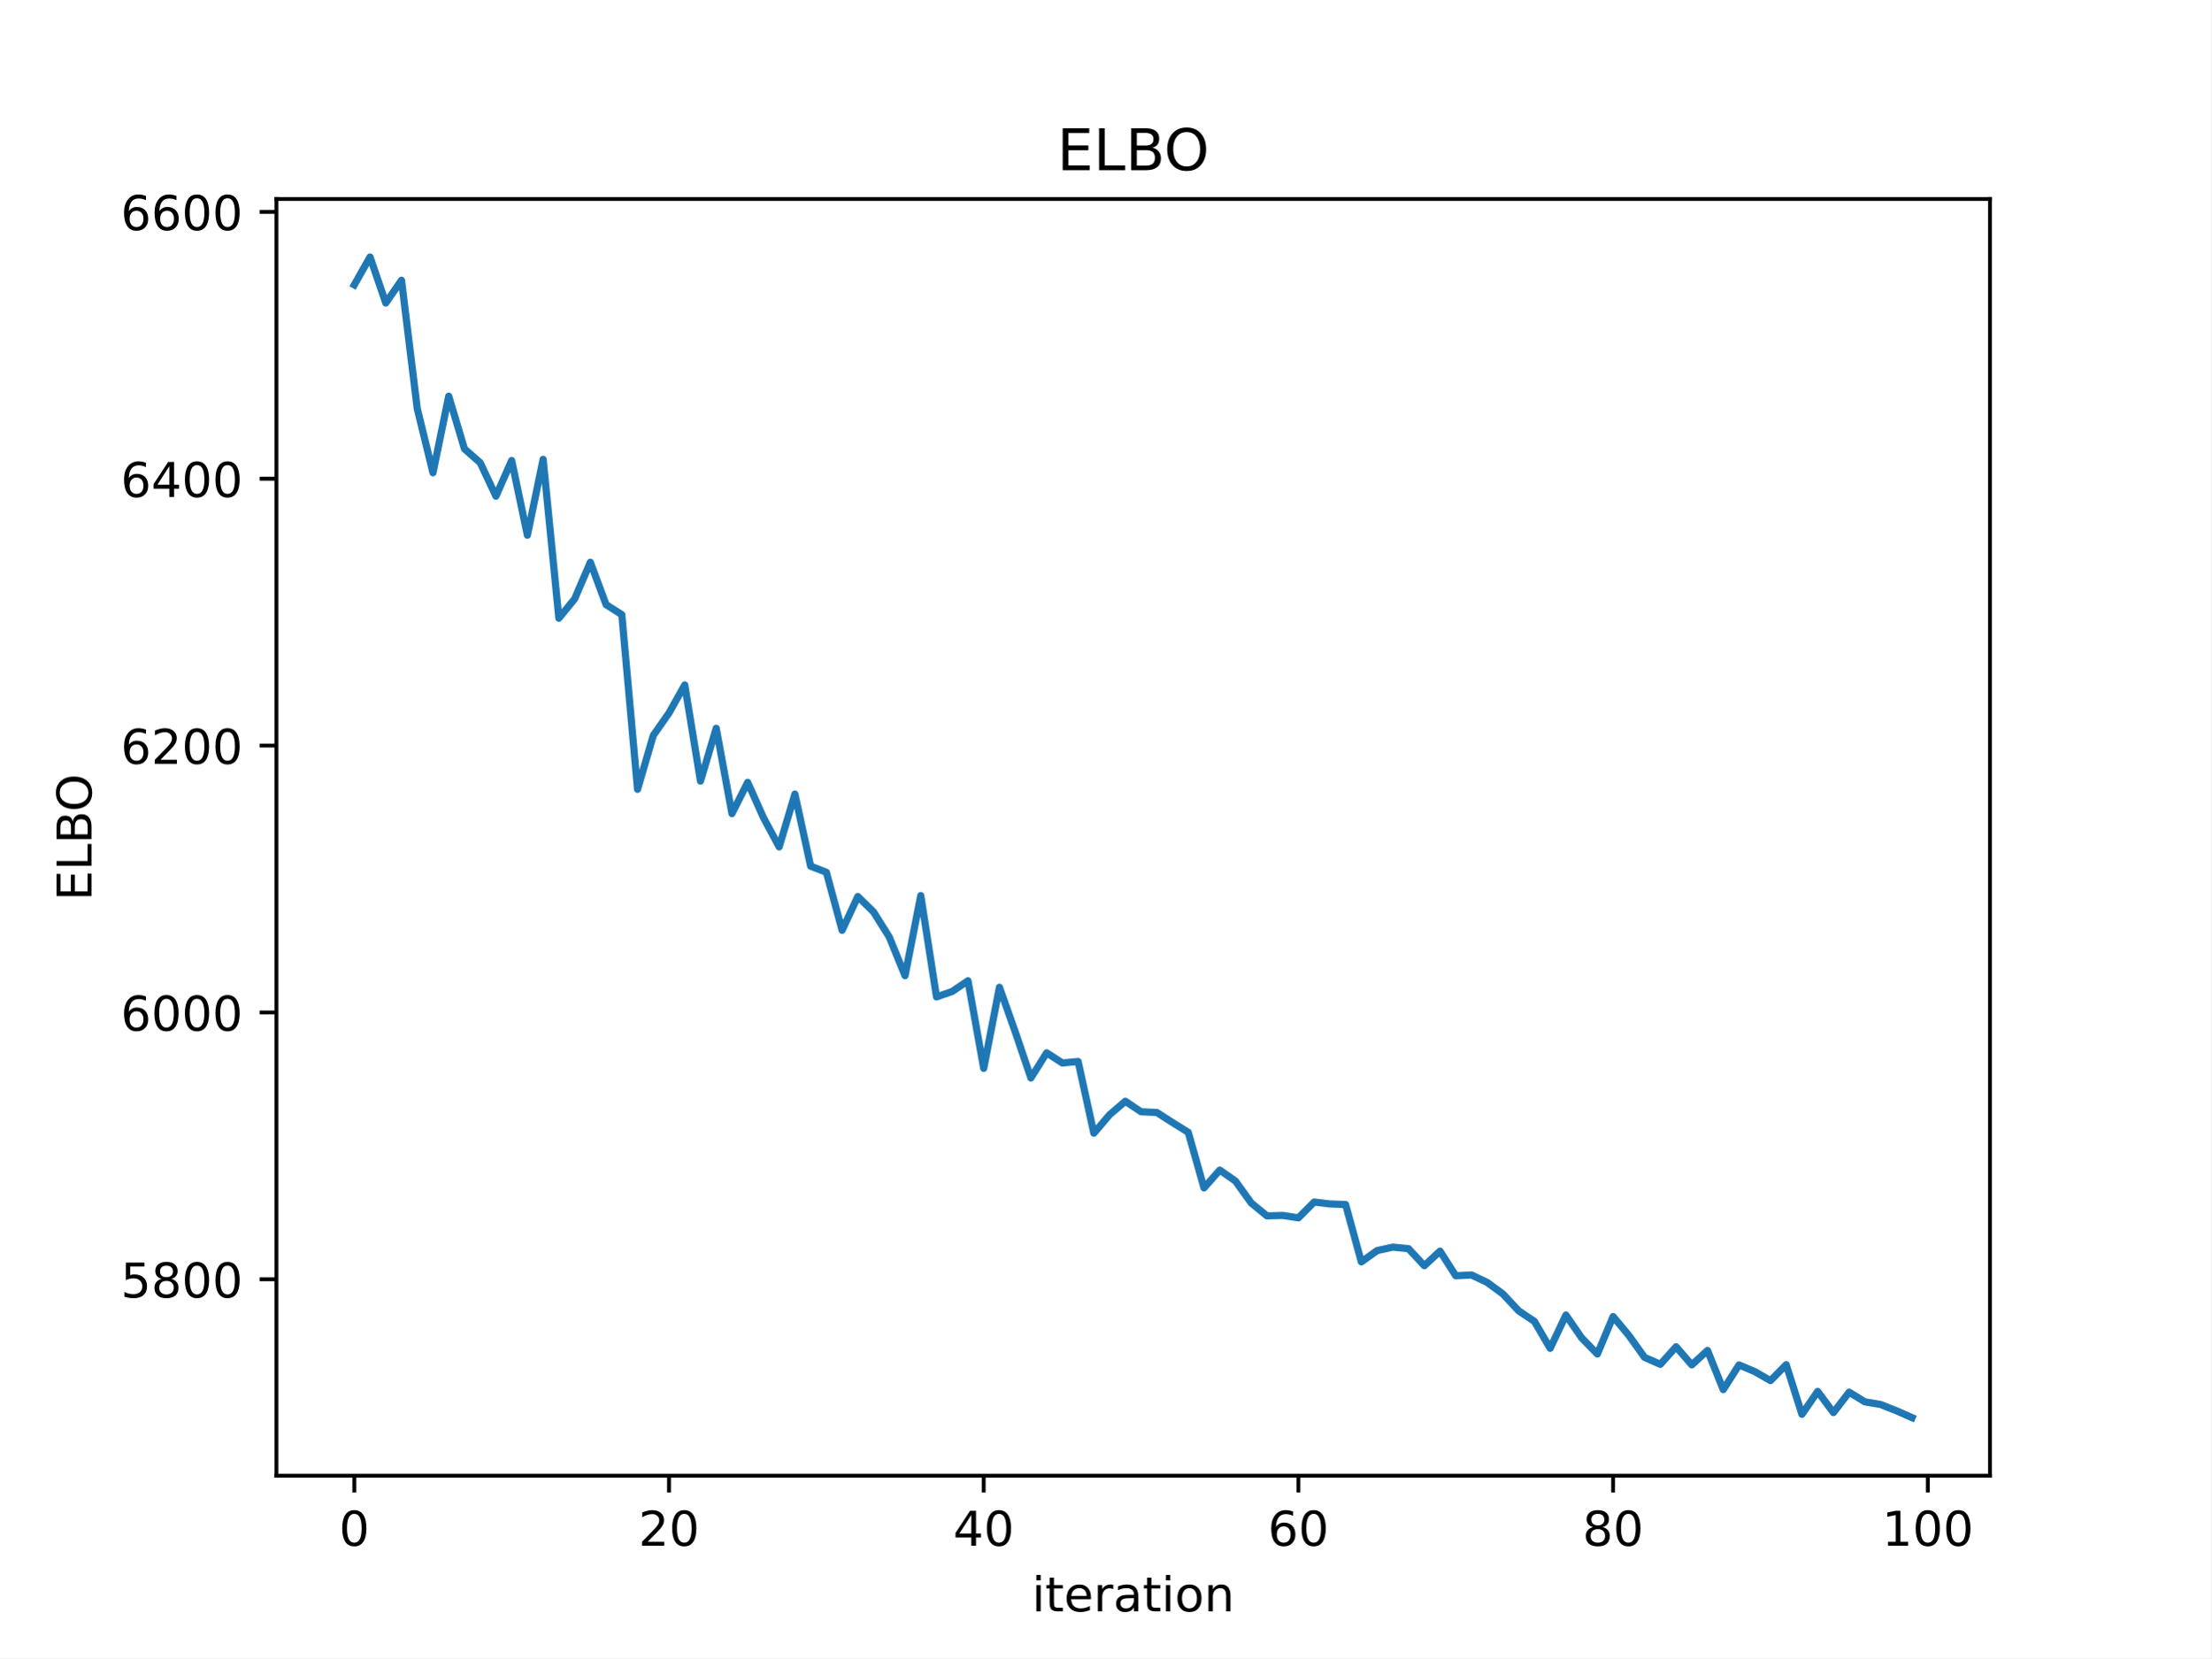
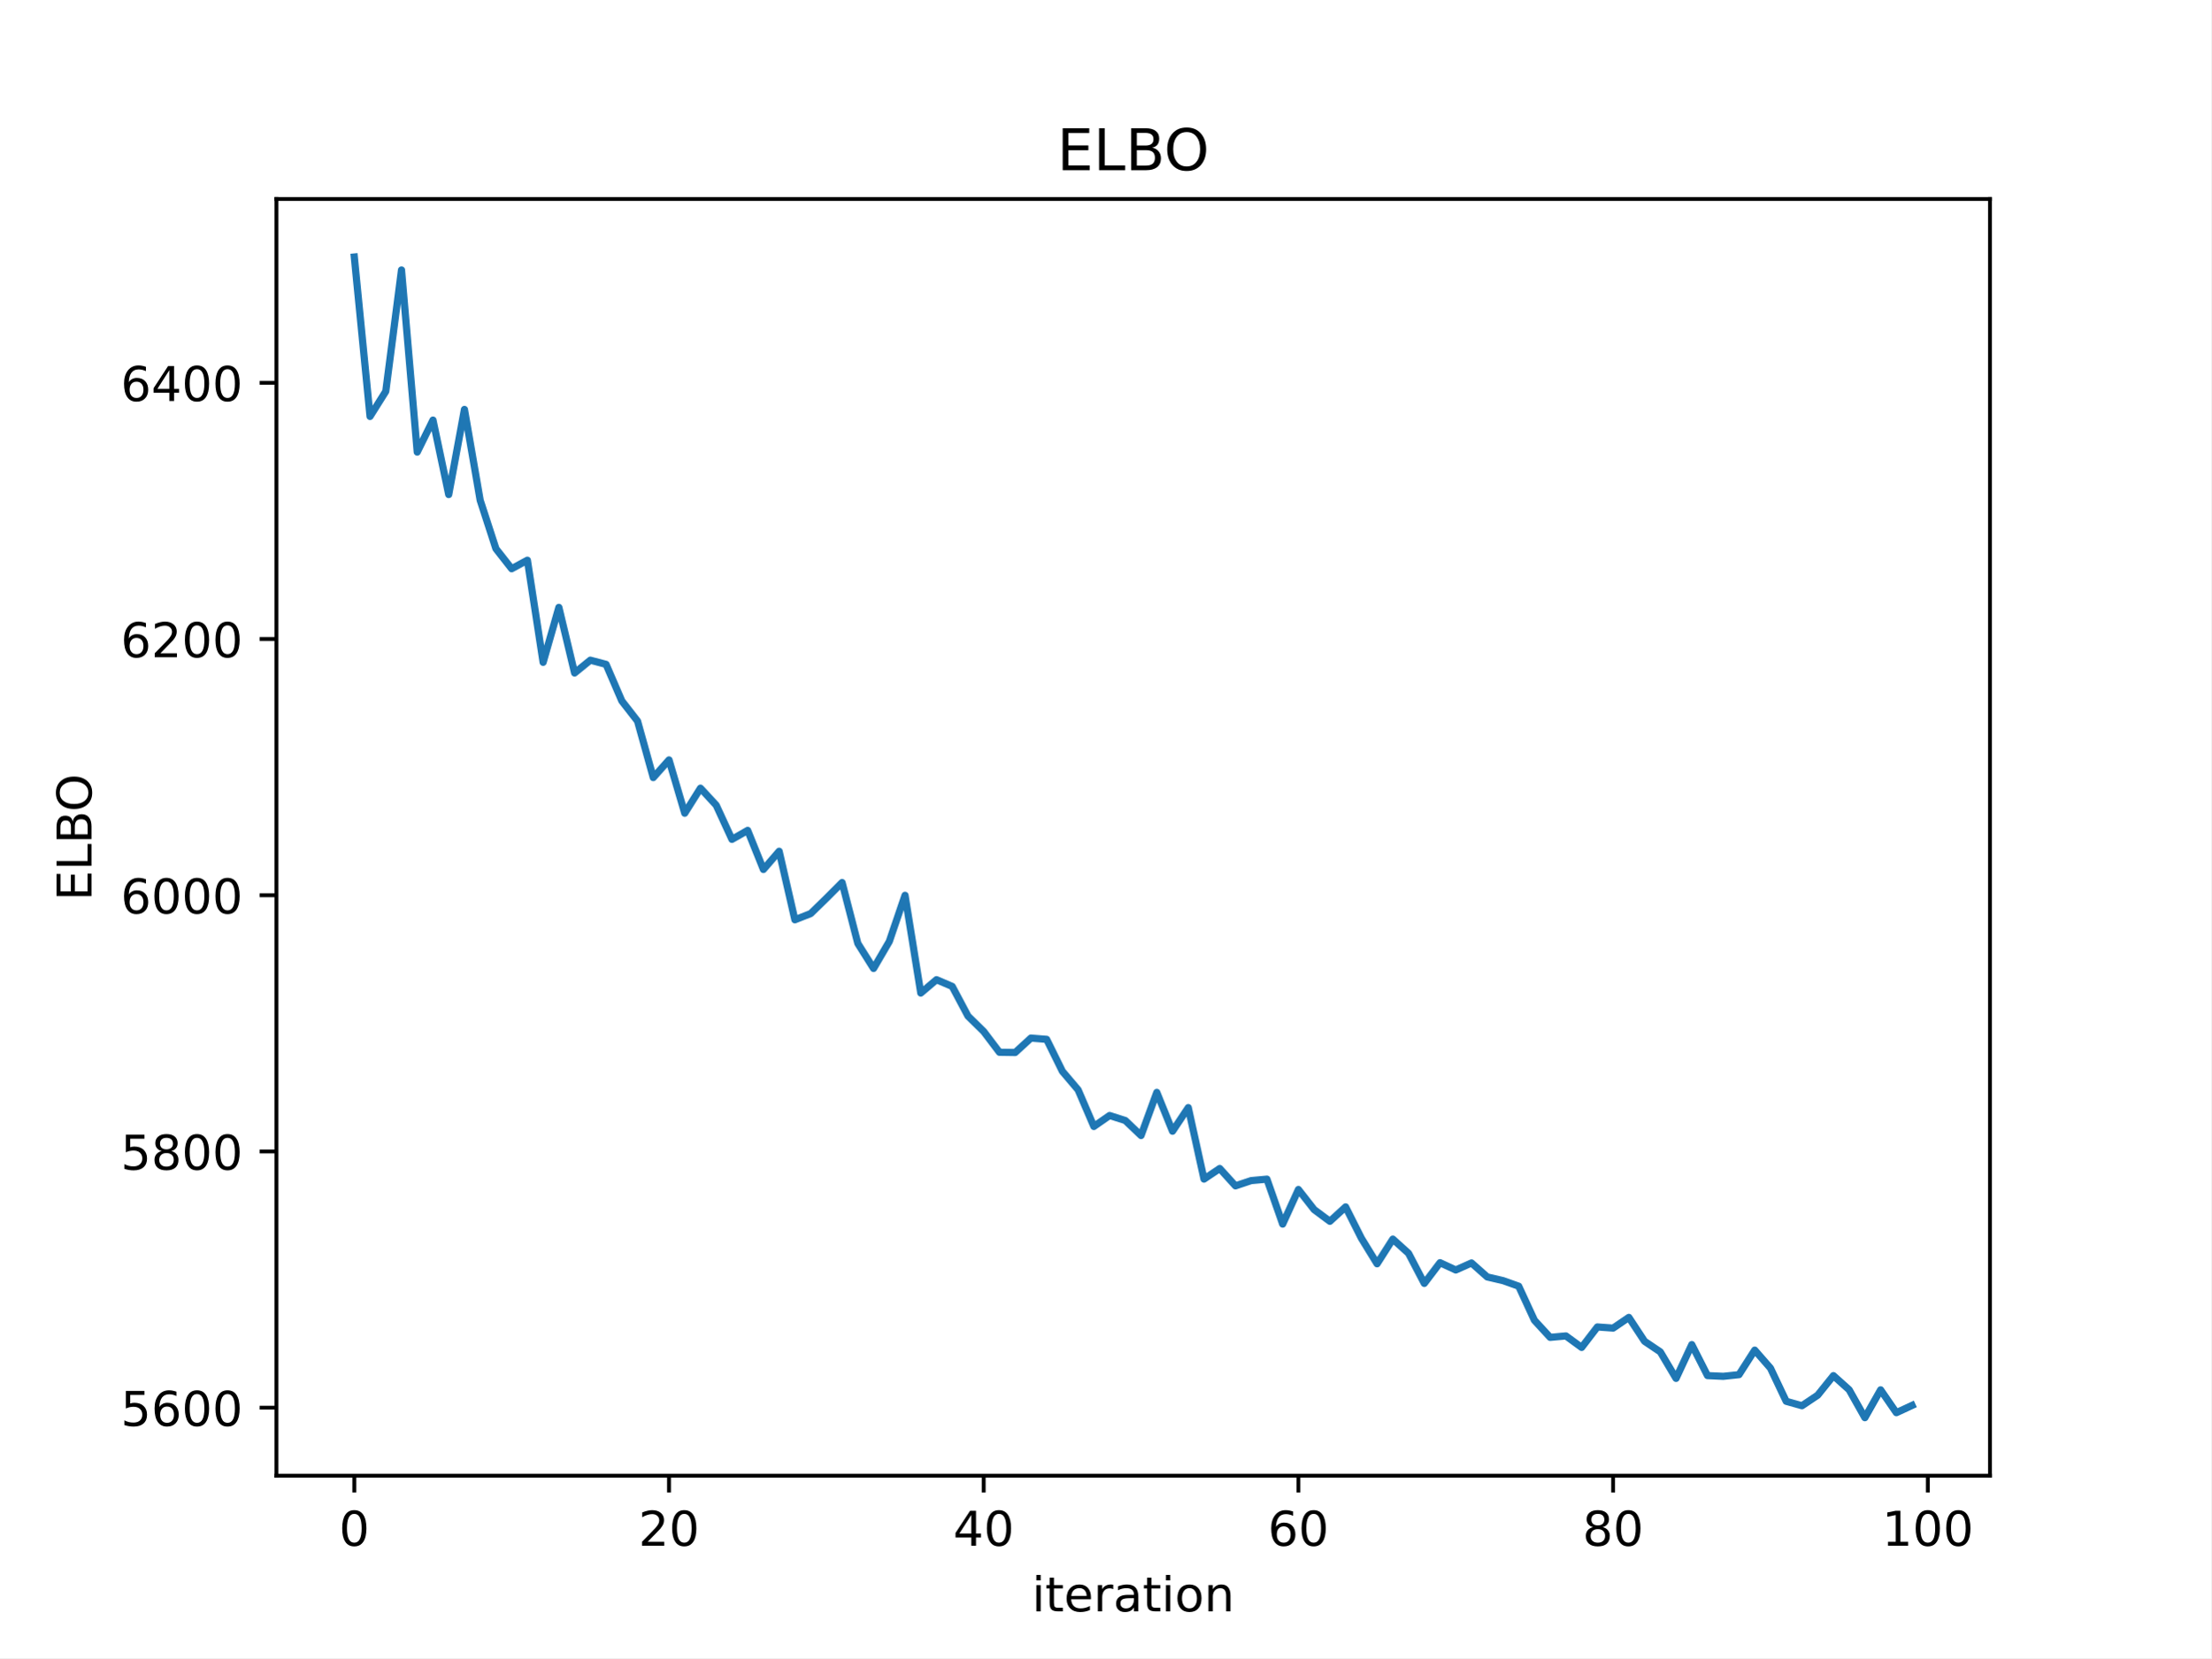
<svg xmlns="http://www.w3.org/2000/svg" xmlns:xlink="http://www.w3.org/1999/xlink" width="460.8pt" height="345.6pt" viewBox="0 0 460.8 345.6" version="1.1">
  <defs>
    <style type="text/css">*{stroke-linejoin: round; stroke-linecap: butt}</style>
  </defs>
  <g id="figure_1">
    <g id="patch_1">
      <path d="M 0 345.6  L 460.8 345.6  L 460.8 0  L 0 0  z " style="fill: #ffffff" />
    </g>
    <g id="axes_1">
      <g id="patch_2">
        <path d="M 57.6 307.584  L 414.72 307.584  L 414.72 41.472  L 57.6 41.472  z " style="fill: #ffffff" />
      </g>
      <g id="matplotlib.axis_1">
        <g id="xtick_1">
          <g id="line2d_1">
            <defs>
-               <path id="mb55c3560f4" d="M 0 0  L 0 3.5  " style="stroke: #000000; stroke-width: 0.8" />
-             </defs>
-             <g>
-               <use xlink:href="#mb55c3560f4" x="73.833" y="307.584" style="stroke: #000000; stroke-width: 0.8" />
+               <path id="m26f7dd9a3c" d="M 0 0  L 0 3.5  " style="stroke: #000000; stroke-width: 0.8" />
+             </defs>
+             <g>
+               <use xlink:href="#m26f7dd9a3c" x="73.833" y="307.584" style="stroke: #000000; stroke-width: 0.8" />
            </g>
          </g>
          <g id="text_1">
            <g transform="translate(70.65148 322.1824) scale(0.1 -0.1)">
              <defs>
                <path id="DejaVuSans-30" d="M 2034 4250  Q 1547 4250 1301 3770  Q 1056 3291 1056 2328  Q 1056 1369 1301 889  Q 1547 409 2034 409  Q 2525 409 2770 889  Q 3016 1369 3016 2328  Q 3016 3291 2770 3770  Q 2525 4250 2034 4250  z M 2034 4750  Q 2819 4750 3233 4129  Q 3647 3509 3647 2328  Q 3647 1150 3233 529  Q 2819 -91 2034 -91  Q 1250 -91 836 529  Q 422 1150 422 2328  Q 422 3509 836 4129  Q 1250 4750 2034 4750  z " transform="scale(0.015625)" />
              </defs>
              <use xlink:href="#DejaVuSans-30" />
            </g>
          </g>
        </g>
        <g id="xtick_2">
          <g id="line2d_2">
            <g>
-               <use xlink:href="#mb55c3560f4" x="139.42" y="307.584" style="stroke: #000000; stroke-width: 0.8" />
+               <use xlink:href="#m26f7dd9a3c" x="139.42" y="307.584" style="stroke: #000000; stroke-width: 0.8" />
            </g>
          </g>
          <g id="text_2">
            <g transform="translate(133.057 322.1824) scale(0.1 -0.1)">
              <defs>
                <path id="DejaVuSans-32" d="M 1228 531  L 3431 531  L 3431 0  L 469 0  L 469 531  Q 828 903 1448 1529  Q 2069 2156 2228 2338  Q 2531 2678 2651 2914  Q 2772 3150 2772 3378  Q 2772 3750 2511 3984  Q 2250 4219 1831 4219  Q 1534 4219 1204 4116  Q 875 4013 500 3803  L 500 4441  Q 881 4594 1212 4672  Q 1544 4750 1819 4750  Q 2544 4750 2975 4387  Q 3406 4025 3406 3419  Q 3406 3131 3298 2873  Q 3191 2616 2906 2266  Q 2828 2175 2409 1742  Q 1991 1309 1228 531  z " transform="scale(0.015625)" />
              </defs>
              <use xlink:href="#DejaVuSans-32" />
              <use xlink:href="#DejaVuSans-30" transform="translate(63.62305 0)" />
            </g>
          </g>
        </g>
        <g id="xtick_3">
          <g id="line2d_3">
            <g>
-               <use xlink:href="#mb55c3560f4" x="205.006" y="307.584" style="stroke: #000000; stroke-width: 0.8" />
+               <use xlink:href="#m26f7dd9a3c" x="205.006" y="307.584" style="stroke: #000000; stroke-width: 0.8" />
            </g>
          </g>
          <g id="text_3">
            <g transform="translate(198.6438 322.1824) scale(0.1 -0.1)">
              <defs>
                <path id="DejaVuSans-34" d="M 2419 4116  L 825 1625  L 2419 1625  L 2419 4116  z M 2253 4666  L 3047 4666  L 3047 1625  L 3713 1625  L 3713 1100  L 3047 1100  L 3047 0  L 2419 0  L 2419 1100  L 313 1100  L 313 1709  L 2253 4666  z " transform="scale(0.015625)" />
              </defs>
              <use xlink:href="#DejaVuSans-34" />
              <use xlink:href="#DejaVuSans-30" transform="translate(63.62305 0)" />
            </g>
          </g>
        </g>
        <g id="xtick_4">
          <g id="line2d_4">
            <g>
-               <use xlink:href="#mb55c3560f4" x="270.593" y="307.584" style="stroke: #000000; stroke-width: 0.8" />
+               <use xlink:href="#m26f7dd9a3c" x="270.593" y="307.584" style="stroke: #000000; stroke-width: 0.8" />
            </g>
          </g>
          <g id="text_4">
            <g transform="translate(264.2306 322.1824) scale(0.1 -0.1)">
              <defs>
                <path id="DejaVuSans-36" d="M 2113 2584  Q 1688 2584 1439 2293  Q 1191 2003 1191 1497  Q 1191 994 1439 701  Q 1688 409 2113 409  Q 2538 409 2786 701  Q 3034 994 3034 1497  Q 3034 2003 2786 2293  Q 2538 2584 2113 2584  z M 3366 4563  L 3366 3988  Q 3128 4100 2886 4159  Q 2644 4219 2406 4219  Q 1781 4219 1451 3797  Q 1122 3375 1075 2522  Q 1259 2794 1537 2939  Q 1816 3084 2150 3084  Q 2853 3084 3261 2657  Q 3669 2231 3669 1497  Q 3669 778 3244 343  Q 2819 -91 2113 -91  Q 1303 -91 875 529  Q 447 1150 447 2328  Q 447 3434 972 4092  Q 1497 4750 2381 4750  Q 2619 4750 2861 4703  Q 3103 4656 3366 4563  z " transform="scale(0.015625)" />
              </defs>
              <use xlink:href="#DejaVuSans-36" />
              <use xlink:href="#DejaVuSans-30" transform="translate(63.62305 0)" />
            </g>
          </g>
        </g>
        <g id="xtick_5">
          <g id="line2d_5">
            <g>
-               <use xlink:href="#mb55c3560f4" x="336.18" y="307.584" style="stroke: #000000; stroke-width: 0.8" />
+               <use xlink:href="#m26f7dd9a3c" x="336.18" y="307.584" style="stroke: #000000; stroke-width: 0.8" />
            </g>
          </g>
          <g id="text_5">
            <g transform="translate(329.8173 322.1824) scale(0.1 -0.1)">
              <defs>
                <path id="DejaVuSans-38" d="M 2034 2216  Q 1584 2216 1326 1975  Q 1069 1734 1069 1313  Q 1069 891 1326 650  Q 1584 409 2034 409  Q 2484 409 2743 651  Q 3003 894 3003 1313  Q 3003 1734 2745 1975  Q 2488 2216 2034 2216  z M 1403 2484  Q 997 2584 770 2862  Q 544 3141 544 3541  Q 544 4100 942 4425  Q 1341 4750 2034 4750  Q 2731 4750 3128 4425  Q 3525 4100 3525 3541  Q 3525 3141 3298 2862  Q 3072 2584 2669 2484  Q 3125 2378 3379 2068  Q 3634 1759 3634 1313  Q 3634 634 3220 271  Q 2806 -91 2034 -91  Q 1263 -91 848 271  Q 434 634 434 1313  Q 434 1759 690 2068  Q 947 2378 1403 2484  z M 1172 3481  Q 1172 3119 1398 2916  Q 1625 2713 2034 2713  Q 2441 2713 2670 2916  Q 2900 3119 2900 3481  Q 2900 3844 2670 4047  Q 2441 4250 2034 4250  Q 1625 4250 1398 4047  Q 1172 3844 1172 3481  z " transform="scale(0.015625)" />
              </defs>
              <use xlink:href="#DejaVuSans-38" />
              <use xlink:href="#DejaVuSans-30" transform="translate(63.62305 0)" />
            </g>
          </g>
        </g>
        <g id="xtick_6">
          <g id="line2d_6">
            <g>
-               <use xlink:href="#mb55c3560f4" x="401.767" y="307.584" style="stroke: #000000; stroke-width: 0.8" />
+               <use xlink:href="#m26f7dd9a3c" x="401.767" y="307.584" style="stroke: #000000; stroke-width: 0.8" />
            </g>
          </g>
          <g id="text_6">
            <g transform="translate(392.2229 322.1824) scale(0.1 -0.1)">
              <defs>
                <path id="DejaVuSans-31" d="M 794 531  L 1825 531  L 1825 4091  L 703 3866  L 703 4441  L 1819 4666  L 2450 4666  L 2450 531  L 3481 531  L 3481 0  L 794 0  L 794 531  z " transform="scale(0.015625)" />
              </defs>
              <use xlink:href="#DejaVuSans-31" />
              <use xlink:href="#DejaVuSans-30" transform="translate(63.62305 0)" />
              <use xlink:href="#DejaVuSans-30" transform="translate(127.2461 0)" />
            </g>
          </g>
        </g>
        <g id="text_7">
          <g transform="translate(215.0373 335.8606) scale(0.1 -0.1)">
            <defs>
              <path id="DejaVuSans-69" d="M 603 3500  L 1178 3500  L 1178 0  L 603 0  L 603 3500  z M 603 4863  L 1178 4863  L 1178 4134  L 603 4134  L 603 4863  z " transform="scale(0.015625)" />
              <path id="DejaVuSans-74" d="M 1172 4494  L 1172 3500  L 2356 3500  L 2356 3053  L 1172 3053  L 1172 1153  Q 1172 725 1289 603  Q 1406 481 1766 481  L 2356 481  L 2356 0  L 1766 0  Q 1100 0 847 248  Q 594 497 594 1153  L 594 3053  L 172 3053  L 172 3500  L 594 3500  L 594 4494  L 1172 4494  z " transform="scale(0.015625)" />
              <path id="DejaVuSans-65" d="M 3597 1894  L 3597 1613  L 953 1613  Q 991 1019 1311 708  Q 1631 397 2203 397  Q 2534 397 2845 478  Q 3156 559 3463 722  L 3463 178  Q 3153 47 2828 -22  Q 2503 -91 2169 -91  Q 1331 -91 842 396  Q 353 884 353 1716  Q 353 2575 817 3079  Q 1281 3584 2069 3584  Q 2775 3584 3186 3129  Q 3597 2675 3597 1894  z M 3022 2063  Q 3016 2534 2758 2815  Q 2500 3097 2075 3097  Q 1594 3097 1305 2825  Q 1016 2553 972 2059  L 3022 2063  z " transform="scale(0.015625)" />
              <path id="DejaVuSans-72" d="M 2631 2963  Q 2534 3019 2420 3045  Q 2306 3072 2169 3072  Q 1681 3072 1420 2755  Q 1159 2438 1159 1844  L 1159 0  L 581 0  L 581 3500  L 1159 3500  L 1159 2956  Q 1341 3275 1631 3429  Q 1922 3584 2338 3584  Q 2397 3584 2469 3576  Q 2541 3569 2628 3553  L 2631 2963  z " transform="scale(0.015625)" />
              <path id="DejaVuSans-61" d="M 2194 1759  Q 1497 1759 1228 1600  Q 959 1441 959 1056  Q 959 750 1161 570  Q 1363 391 1709 391  Q 2188 391 2477 730  Q 2766 1069 2766 1631  L 2766 1759  L 2194 1759  z M 3341 1997  L 3341 0  L 2766 0  L 2766 531  Q 2569 213 2275 61  Q 1981 -91 1556 -91  Q 1019 -91 701 211  Q 384 513 384 1019  Q 384 1609 779 1909  Q 1175 2209 1959 2209  L 2766 2209  L 2766 2266  Q 2766 2663 2505 2880  Q 2244 3097 1772 3097  Q 1472 3097 1187 3025  Q 903 2953 641 2809  L 641 3341  Q 956 3463 1253 3523  Q 1550 3584 1831 3584  Q 2591 3584 2966 3190  Q 3341 2797 3341 1997  z " transform="scale(0.015625)" />
              <path id="DejaVuSans-6f" d="M 1959 3097  Q 1497 3097 1228 2736  Q 959 2375 959 1747  Q 959 1119 1226 758  Q 1494 397 1959 397  Q 2419 397 2687 759  Q 2956 1122 2956 1747  Q 2956 2369 2687 2733  Q 2419 3097 1959 3097  z M 1959 3584  Q 2709 3584 3137 3096  Q 3566 2609 3566 1747  Q 3566 888 3137 398  Q 2709 -91 1959 -91  Q 1206 -91 779 398  Q 353 888 353 1747  Q 353 2609 779 3096  Q 1206 3584 1959 3584  z " transform="scale(0.015625)" />
              <path id="DejaVuSans-6e" d="M 3513 2113  L 3513 0  L 2938 0  L 2938 2094  Q 2938 2591 2744 2837  Q 2550 3084 2163 3084  Q 1697 3084 1428 2787  Q 1159 2491 1159 1978  L 1159 0  L 581 0  L 581 3500  L 1159 3500  L 1159 2956  Q 1366 3272 1645 3428  Q 1925 3584 2291 3584  Q 2894 3584 3203 3211  Q 3513 2838 3513 2113  z " transform="scale(0.015625)" />
            </defs>
            <use xlink:href="#DejaVuSans-69" />
            <use xlink:href="#DejaVuSans-74" transform="translate(27.7832 0)" />
            <use xlink:href="#DejaVuSans-65" transform="translate(66.99219 0)" />
            <use xlink:href="#DejaVuSans-72" transform="translate(128.5156 0)" />
            <use xlink:href="#DejaVuSans-61" transform="translate(169.6289 0)" />
            <use xlink:href="#DejaVuSans-74" transform="translate(230.9082 0)" />
            <use xlink:href="#DejaVuSans-69" transform="translate(270.1172 0)" />
            <use xlink:href="#DejaVuSans-6f" transform="translate(297.9004 0)" />
            <use xlink:href="#DejaVuSans-6e" transform="translate(359.082 0)" />
          </g>
        </g>
      </g>
      <g id="matplotlib.axis_2">
        <g id="ytick_1">
          <g id="line2d_7">
            <defs>
-               <path id="mf960a2b66e" d="M 0 0  L -3.5 0  " style="stroke: #000000; stroke-width: 0.8" />
-             </defs>
-             <g>
-               <use xlink:href="#mf960a2b66e" x="57.6" y="266.647" style="stroke: #000000; stroke-width: 0.8" />
+               <path id="mdd355d574d" d="M 0 0  L -3.5 0  " style="stroke: #000000; stroke-width: 0.8" />
+             </defs>
+             <g>
+               <use xlink:href="#mdd355d574d" x="57.6" y="293.408" style="stroke: #000000; stroke-width: 0.8" />
            </g>
          </g>
          <g id="text_8">
-             <g transform="translate(25.15 270.4462) scale(0.1 -0.1)">
+             <g transform="translate(25.15 297.207) scale(0.1 -0.1)">
              <defs>
                <path id="DejaVuSans-35" d="M 691 4666  L 3169 4666  L 3169 4134  L 1269 4134  L 1269 2991  Q 1406 3038 1543 3061  Q 1681 3084 1819 3084  Q 2600 3084 3056 2656  Q 3513 2228 3513 1497  Q 3513 744 3044 326  Q 2575 -91 1722 -91  Q 1428 -91 1123 -41  Q 819 9 494 109  L 494 744  Q 775 591 1075 516  Q 1375 441 1709 441  Q 2250 441 2565 725  Q 2881 1009 2881 1497  Q 2881 1984 2565 2268  Q 2250 2553 1709 2553  Q 1456 2553 1204 2497  Q 953 2441 691 2322  L 691 4666  z " transform="scale(0.015625)" />
              </defs>
+               <use xlink:href="#DejaVuSans-35" />
+               <use xlink:href="#DejaVuSans-36" transform="translate(63.62305 0)" />
+               <use xlink:href="#DejaVuSans-30" transform="translate(127.2461 0)" />
+               <use xlink:href="#DejaVuSans-30" transform="translate(190.8691 0)" />
+             </g>
+           </g>
+         </g>
+         <g id="ytick_2">
+           <g id="line2d_8">
+             <g>
+               <use xlink:href="#mdd355d574d" x="57.6" y="240.001" style="stroke: #000000; stroke-width: 0.8" />
+             </g>
+           </g>
+           <g id="text_9">
+             <g transform="translate(25.15 243.8004) scale(0.1 -0.1)">
              <use xlink:href="#DejaVuSans-35" />
              <use xlink:href="#DejaVuSans-38" transform="translate(63.62305 0)" />
              <use xlink:href="#DejaVuSans-30" transform="translate(127.2461 0)" />
              <use xlink:href="#DejaVuSans-30" transform="translate(190.8691 0)" />
            </g>
          </g>
        </g>
-         <g id="ytick_2">
-           <g id="line2d_8">
-             <g>
-               <use xlink:href="#mf960a2b66e" x="57.6" y="211.024" style="stroke: #000000; stroke-width: 0.8" />
-             </g>
-           </g>
-           <g id="text_9">
-             <g transform="translate(25.15 214.8231) scale(0.1 -0.1)">
-               <use xlink:href="#DejaVuSans-36" />
-               <use xlink:href="#DejaVuSans-30" transform="translate(63.62305 0)" />
-               <use xlink:href="#DejaVuSans-30" transform="translate(127.2461 0)" />
-               <use xlink:href="#DejaVuSans-30" transform="translate(190.8691 0)" />
-             </g>
-           </g>
-         </g>
        <g id="ytick_3">
          <g id="line2d_9">
            <g>
-               <use xlink:href="#mf960a2b66e" x="57.6" y="155.401" style="stroke: #000000; stroke-width: 0.8" />
+               <use xlink:href="#mdd355d574d" x="57.6" y="186.595" style="stroke: #000000; stroke-width: 0.8" />
            </g>
          </g>
          <g id="text_10">
-             <g transform="translate(25.15 159.2001) scale(0.1 -0.1)">
-               <use xlink:href="#DejaVuSans-36" />
-               <use xlink:href="#DejaVuSans-32" transform="translate(63.62305 0)" />
+             <g transform="translate(25.15 190.3937) scale(0.1 -0.1)">
+               <use xlink:href="#DejaVuSans-36" />
+               <use xlink:href="#DejaVuSans-30" transform="translate(63.62305 0)" />
              <use xlink:href="#DejaVuSans-30" transform="translate(127.2461 0)" />
              <use xlink:href="#DejaVuSans-30" transform="translate(190.8691 0)" />
            </g>
          </g>
        </g>
        <g id="ytick_4">
          <g id="line2d_10">
            <g>
-               <use xlink:href="#mf960a2b66e" x="57.6" y="99.778" style="stroke: #000000; stroke-width: 0.8" />
+               <use xlink:href="#mdd355d574d" x="57.6" y="133.188" style="stroke: #000000; stroke-width: 0.8" />
            </g>
          </g>
          <g id="text_11">
-             <g transform="translate(25.15 103.577) scale(0.1 -0.1)">
-               <use xlink:href="#DejaVuSans-36" />
-               <use xlink:href="#DejaVuSans-34" transform="translate(63.62305 0)" />
+             <g transform="translate(25.15 136.9871) scale(0.1 -0.1)">
+               <use xlink:href="#DejaVuSans-36" />
+               <use xlink:href="#DejaVuSans-32" transform="translate(63.62305 0)" />
              <use xlink:href="#DejaVuSans-30" transform="translate(127.2461 0)" />
              <use xlink:href="#DejaVuSans-30" transform="translate(190.8691 0)" />
            </g>
          </g>
        </g>
        <g id="ytick_5">
          <g id="line2d_11">
            <g>
-               <use xlink:href="#mf960a2b66e" x="57.6" y="44.155" style="stroke: #000000; stroke-width: 0.8" />
+               <use xlink:href="#mdd355d574d" x="57.6" y="79.781" style="stroke: #000000; stroke-width: 0.8" />
            </g>
          </g>
          <g id="text_12">
-             <g transform="translate(25.15 47.95394) scale(0.1 -0.1)">
-               <use xlink:href="#DejaVuSans-36" />
-               <use xlink:href="#DejaVuSans-36" transform="translate(63.62305 0)" />
+             <g transform="translate(25.15 83.58042) scale(0.1 -0.1)">
+               <use xlink:href="#DejaVuSans-36" />
+               <use xlink:href="#DejaVuSans-34" transform="translate(63.62305 0)" />
              <use xlink:href="#DejaVuSans-30" transform="translate(127.2461 0)" />
              <use xlink:href="#DejaVuSans-30" transform="translate(190.8691 0)" />
            </g>
          </g>
        </g>
        <g id="text_13">
          <g transform="translate(19.07031 187.7522) rotate(-90) scale(0.1 -0.1)">
            <defs>
              <path id="DejaVuSans-45" d="M 628 4666  L 3578 4666  L 3578 4134  L 1259 4134  L 1259 2753  L 3481 2753  L 3481 2222  L 1259 2222  L 1259 531  L 3634 531  L 3634 0  L 628 0  L 628 4666  z " transform="scale(0.015625)" />
              <path id="DejaVuSans-4c" d="M 628 4666  L 1259 4666  L 1259 531  L 3531 531  L 3531 0  L 628 0  L 628 4666  z " transform="scale(0.015625)" />
              <path id="DejaVuSans-42" d="M 1259 2228  L 1259 519  L 2272 519  Q 2781 519 3026 730  Q 3272 941 3272 1375  Q 3272 1813 3026 2020  Q 2781 2228 2272 2228  L 1259 2228  z M 1259 4147  L 1259 2741  L 2194 2741  Q 2656 2741 2882 2914  Q 3109 3088 3109 3444  Q 3109 3797 2882 3972  Q 2656 4147 2194 4147  L 1259 4147  z M 628 4666  L 2241 4666  Q 2963 4666 3353 4366  Q 3744 4066 3744 3513  Q 3744 3084 3544 2831  Q 3344 2578 2956 2516  Q 3422 2416 3680 2098  Q 3938 1781 3938 1306  Q 3938 681 3513 340  Q 3088 0 2303 0  L 628 0  L 628 4666  z " transform="scale(0.015625)" />
              <path id="DejaVuSans-4f" d="M 2522 4238  Q 1834 4238 1429 3725  Q 1025 3213 1025 2328  Q 1025 1447 1429 934  Q 1834 422 2522 422  Q 3209 422 3611 934  Q 4013 1447 4013 2328  Q 4013 3213 3611 3725  Q 3209 4238 2522 4238  z M 2522 4750  Q 3503 4750 4090 4092  Q 4678 3434 4678 2328  Q 4678 1225 4090 567  Q 3503 -91 2522 -91  Q 1538 -91 948 565  Q 359 1222 359 2328  Q 359 3434 948 4092  Q 1538 4750 2522 4750  z " transform="scale(0.015625)" />
            </defs>
            <use xlink:href="#DejaVuSans-45" />
            <use xlink:href="#DejaVuSans-4c" transform="translate(63.18359 0)" />
            <use xlink:href="#DejaVuSans-42" transform="translate(118.8965 0)" />
            <use xlink:href="#DejaVuSans-4f" transform="translate(185.75 0)" />
          </g>
        </g>
      </g>
      <g id="line2d_12">
-         <path d="M 73.833 59.371  L 77.112 53.568  L 80.391 63.149  L 83.671 58.414  L 86.95 85.167  L 90.229 98.536  L 93.509 82.577  L 96.788 93.553  L 100.067 96.436  L 103.347 103.418  L 106.626 95.983  L 109.905 111.557  L 113.185 95.737  L 116.464 128.854  L 119.743 124.841  L 123.023 117.191  L 126.302 126.018  L 129.581 128.102  L 132.861 164.518  L 136.14 153.296  L 139.42 148.608  L 142.699 142.757  L 145.978 162.804  L 149.258 151.787  L 152.537 169.584  L 155.816 163.064  L 159.096 170.411  L 162.375 176.517  L 165.654 165.513  L 168.934 180.534  L 172.213 181.805  L 175.492 193.905  L 178.772 186.86  L 182.051 190.077  L 185.33 195.319  L 188.61 203.371  L 191.889 186.67  L 195.168 207.786  L 198.448 206.65  L 201.727 204.426  L 205.006 222.683  L 208.286 205.783  L 211.565 215.043  L 214.844 224.683  L 218.124 219.438  L 221.403 221.56  L 224.682 221.247  L 227.962 236.197  L 231.241 232.344  L 234.52 229.534  L 237.8 231.729  L 241.079 231.874  L 244.358 233.974  L 247.638 236.02  L 250.917 247.604  L 254.196 243.884  L 257.476 246.173  L 260.755 250.734  L 264.034 253.424  L 267.314 253.335  L 270.593 253.837  L 273.872 250.541  L 277.152 250.942  L 280.431 251.064  L 283.71 263.019  L 286.99 260.665  L 290.269 259.944  L 293.548 260.266  L 296.828 263.818  L 300.107 260.774  L 303.386 265.912  L 306.666 265.747  L 309.945 267.308  L 313.224 269.711  L 316.504 273.231  L 319.783 275.425  L 323.062 281.034  L 326.342 274.094  L 329.621 278.859  L 332.9 282.225  L 336.18 274.411  L 339.459 278.346  L 342.739 282.926  L 346.018 284.37  L 349.297 280.707  L 352.577 284.484  L 355.856 281.482  L 359.135 289.642  L 362.415 284.496  L 365.694 285.884  L 368.973 287.765  L 372.253 284.444  L 375.532 294.789  L 378.811 290.015  L 382.091 294.428  L 385.37 290.174  L 388.649 292.19  L 391.929 292.745  L 395.208 294.042  L 398.487 295.488  " clip-path="url(#p1fd8838f02)" style="fill: none; stroke: #1f77b4; stroke-width: 1.5; stroke-linecap: square" />
+         <path d="M 73.833 53.568  L 77.112 86.792  L 80.391 81.569  L 83.671 56.269  L 86.95 94.222  L 90.229 87.557  L 93.509 103.079  L 96.788 85.339  L 100.067 104.27  L 103.347 114.361  L 106.626 118.535  L 109.905 116.763  L 113.185 138.05  L 116.464 126.598  L 119.743 140.268  L 123.023 137.601  L 126.302 138.467  L 129.581 146.085  L 132.861 150.299  L 136.14 162.073  L 139.42 158.39  L 142.699 169.497  L 145.978 164.28  L 149.258 167.833  L 152.537 174.948  L 155.816 173.084  L 159.096 181.226  L 162.375 177.428  L 165.654 191.708  L 168.934 190.426  L 172.213 187.236  L 175.492 183.948  L 178.772 196.643  L 182.051 201.858  L 185.33 196.232  L 188.61 186.609  L 191.889 206.982  L 195.168 204.199  L 198.448 205.603  L 201.727 211.779  L 205.006 214.994  L 208.286 219.327  L 211.565 219.376  L 214.844 216.369  L 218.124 216.632  L 221.403 223.292  L 224.682 227.158  L 227.962 234.79  L 231.241 232.506  L 234.52 233.552  L 237.8 236.68  L 241.079 227.691  L 244.358 235.785  L 247.638 230.862  L 250.917 245.758  L 254.196 243.554  L 257.476 247.172  L 260.755 246.073  L 264.034 245.772  L 267.314 255.14  L 270.593 247.934  L 273.872 252.124  L 277.152 254.563  L 280.431 251.557  L 283.71 258.072  L 286.99 263.414  L 290.269 258.272  L 293.548 261.235  L 296.828 267.507  L 300.107 263.186  L 303.386 264.711  L 306.666 263.243  L 309.945 266.157  L 313.224 266.92  L 316.504 268.086  L 319.783 275.193  L 323.062 278.755  L 326.342 278.453  L 329.621 280.849  L 332.9 276.579  L 336.18 276.823  L 339.459 274.59  L 342.739 279.574  L 346.018 281.778  L 349.297 287.299  L 352.577 280.261  L 355.856 286.723  L 359.135 286.875  L 362.415 286.523  L 365.694 281.411  L 368.973 285.165  L 372.253 292.073  L 375.532 293.004  L 378.811 290.807  L 382.091 286.73  L 385.37 289.672  L 388.649 295.488  L 391.929 289.69  L 395.208 294.45  L 398.487 292.931  " clip-path="url(#pa1335a60e9)" style="fill: none; stroke: #1f77b4; stroke-width: 1.5; stroke-linecap: square" />
      </g>
      <g id="patch_3">
        <path d="M 57.6 307.584  L 57.6 41.472  " style="fill: none; stroke: #000000; stroke-width: 0.8; stroke-linejoin: miter; stroke-linecap: square" />
      </g>
      <g id="patch_4">
        <path d="M 414.72 307.584  L 414.72 41.472  " style="fill: none; stroke: #000000; stroke-width: 0.8; stroke-linejoin: miter; stroke-linecap: square" />
      </g>
      <g id="patch_5">
        <path d="M 57.6 307.584  L 414.72 307.584  " style="fill: none; stroke: #000000; stroke-width: 0.8; stroke-linejoin: miter; stroke-linecap: square" />
      </g>
      <g id="patch_6">
        <path d="M 57.6 41.472  L 414.72 41.472  " style="fill: none; stroke: #000000; stroke-width: 0.8; stroke-linejoin: miter; stroke-linecap: square" />
      </g>
      <g id="text_14">
        <g transform="translate(220.2909 35.472) scale(0.12 -0.12)">
          <use xlink:href="#DejaVuSans-45" />
          <use xlink:href="#DejaVuSans-4c" transform="translate(63.18359 0)" />
          <use xlink:href="#DejaVuSans-42" transform="translate(118.8965 0)" />
          <use xlink:href="#DejaVuSans-4f" transform="translate(185.75 0)" />
        </g>
      </g>
    </g>
  </g>
  <defs>
-     <clipPath id="p1fd8838f02">
+     <clipPath id="pa1335a60e9">
      <rect x="57.6" y="41.472" width="357.12" height="266.112" />
    </clipPath>
  </defs>
</svg>
